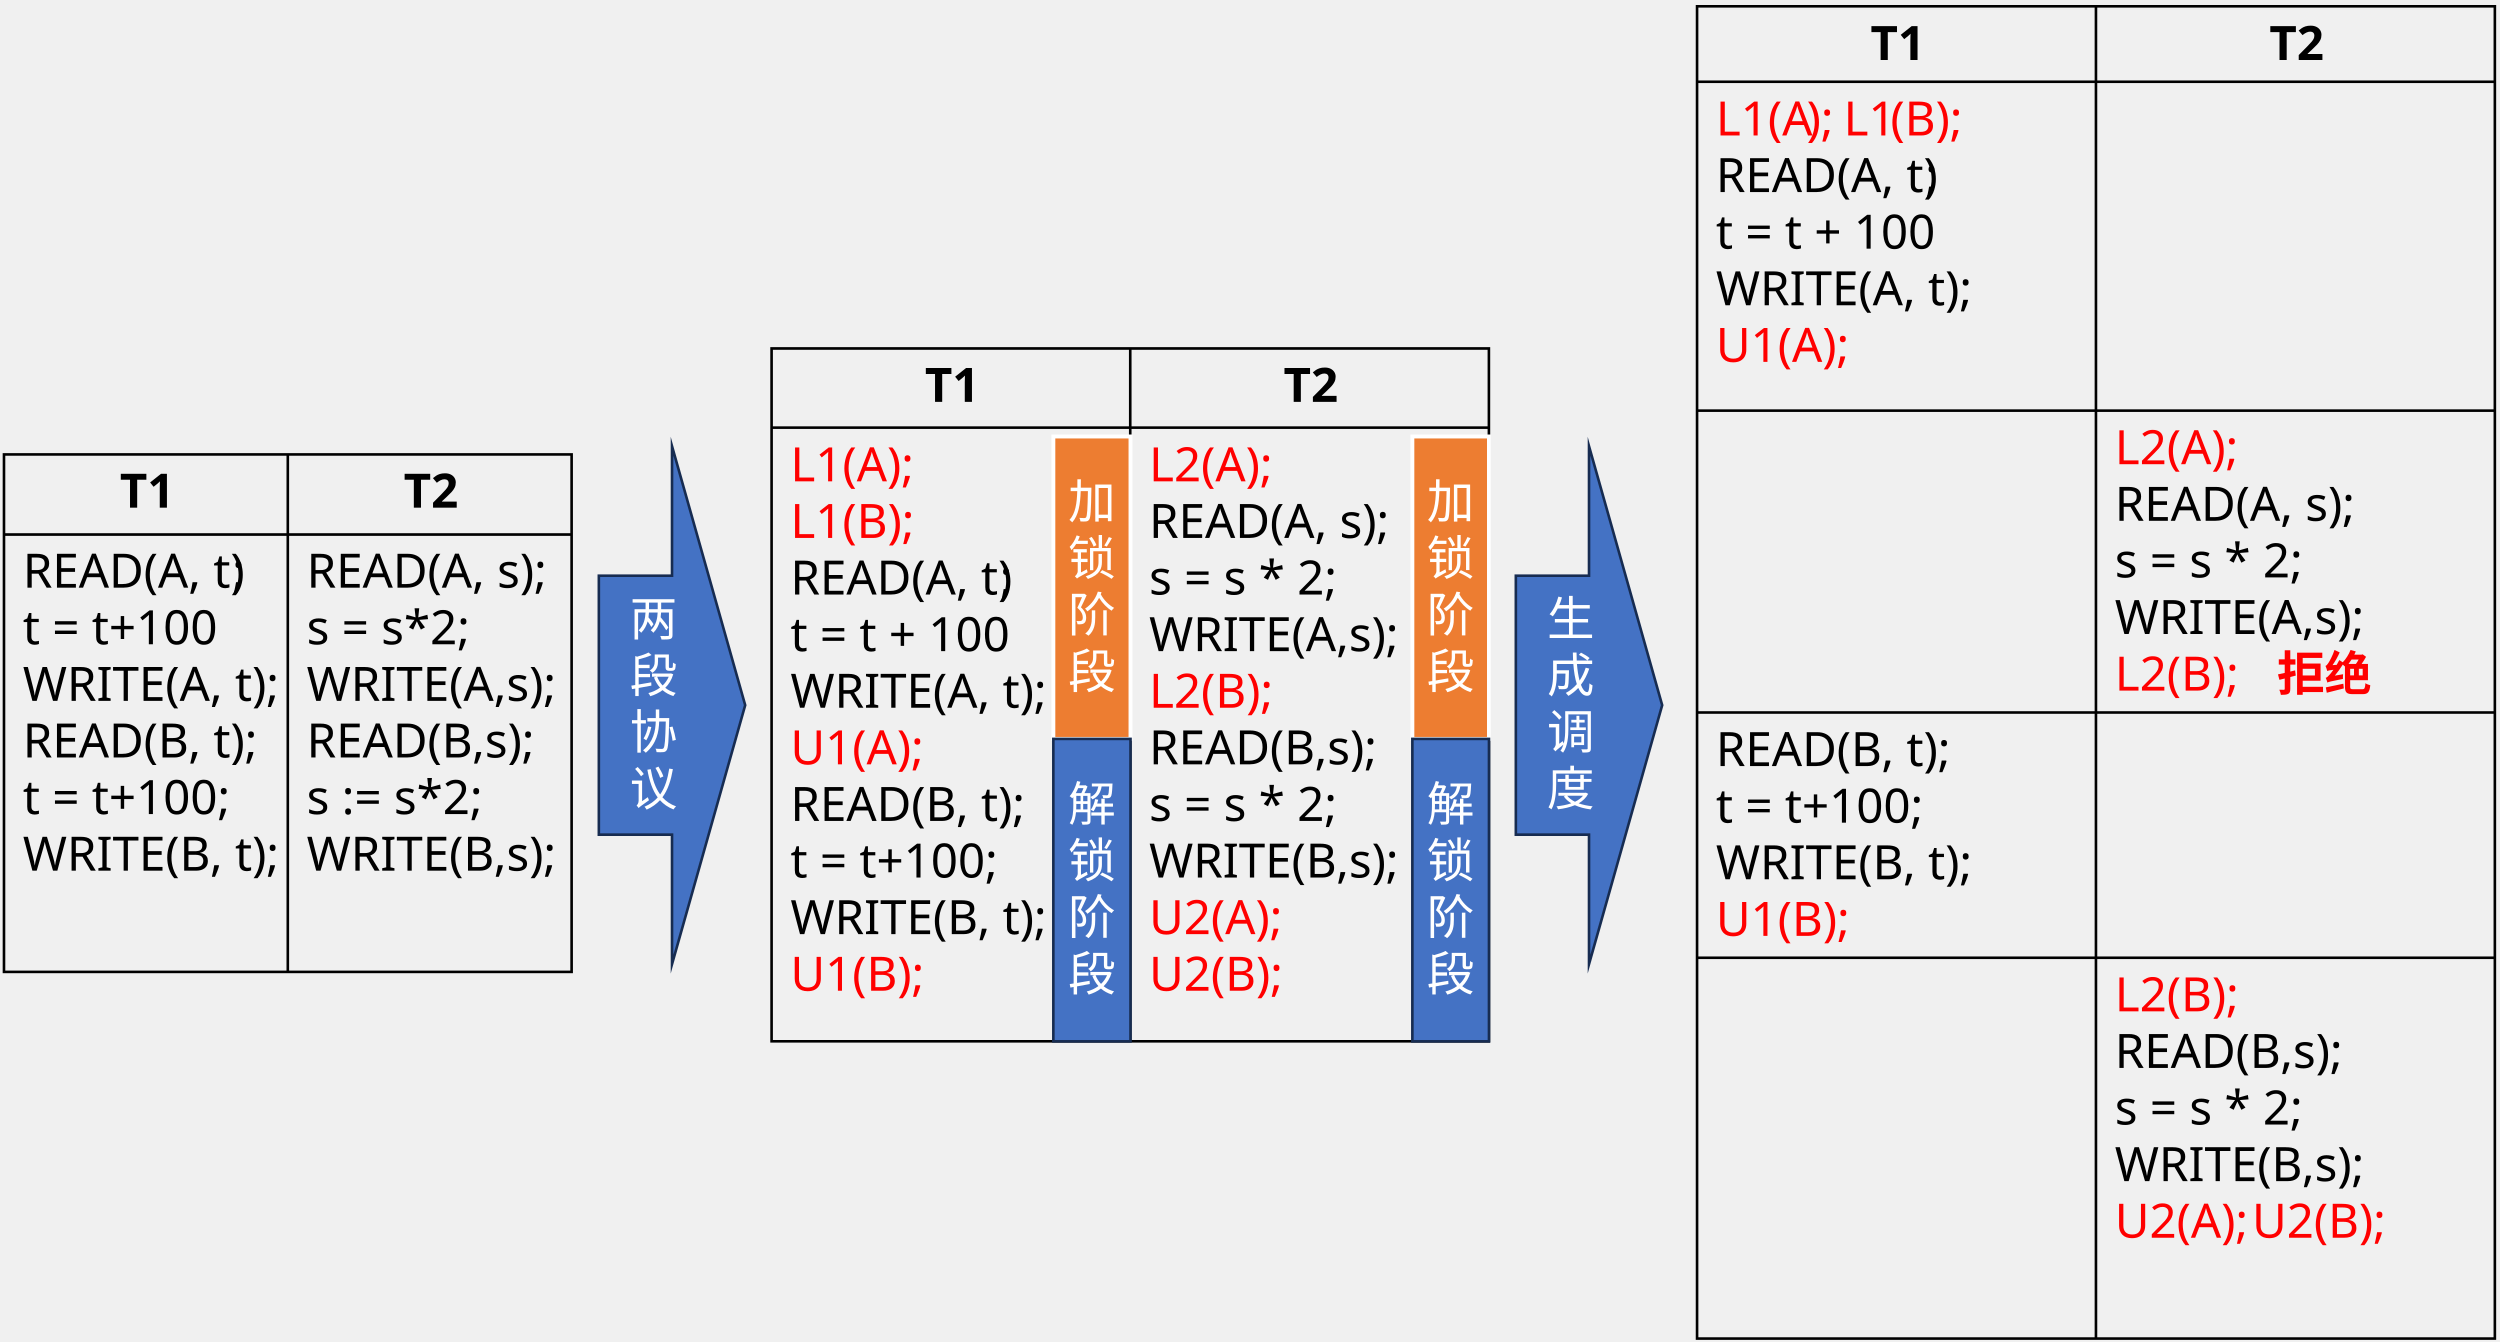
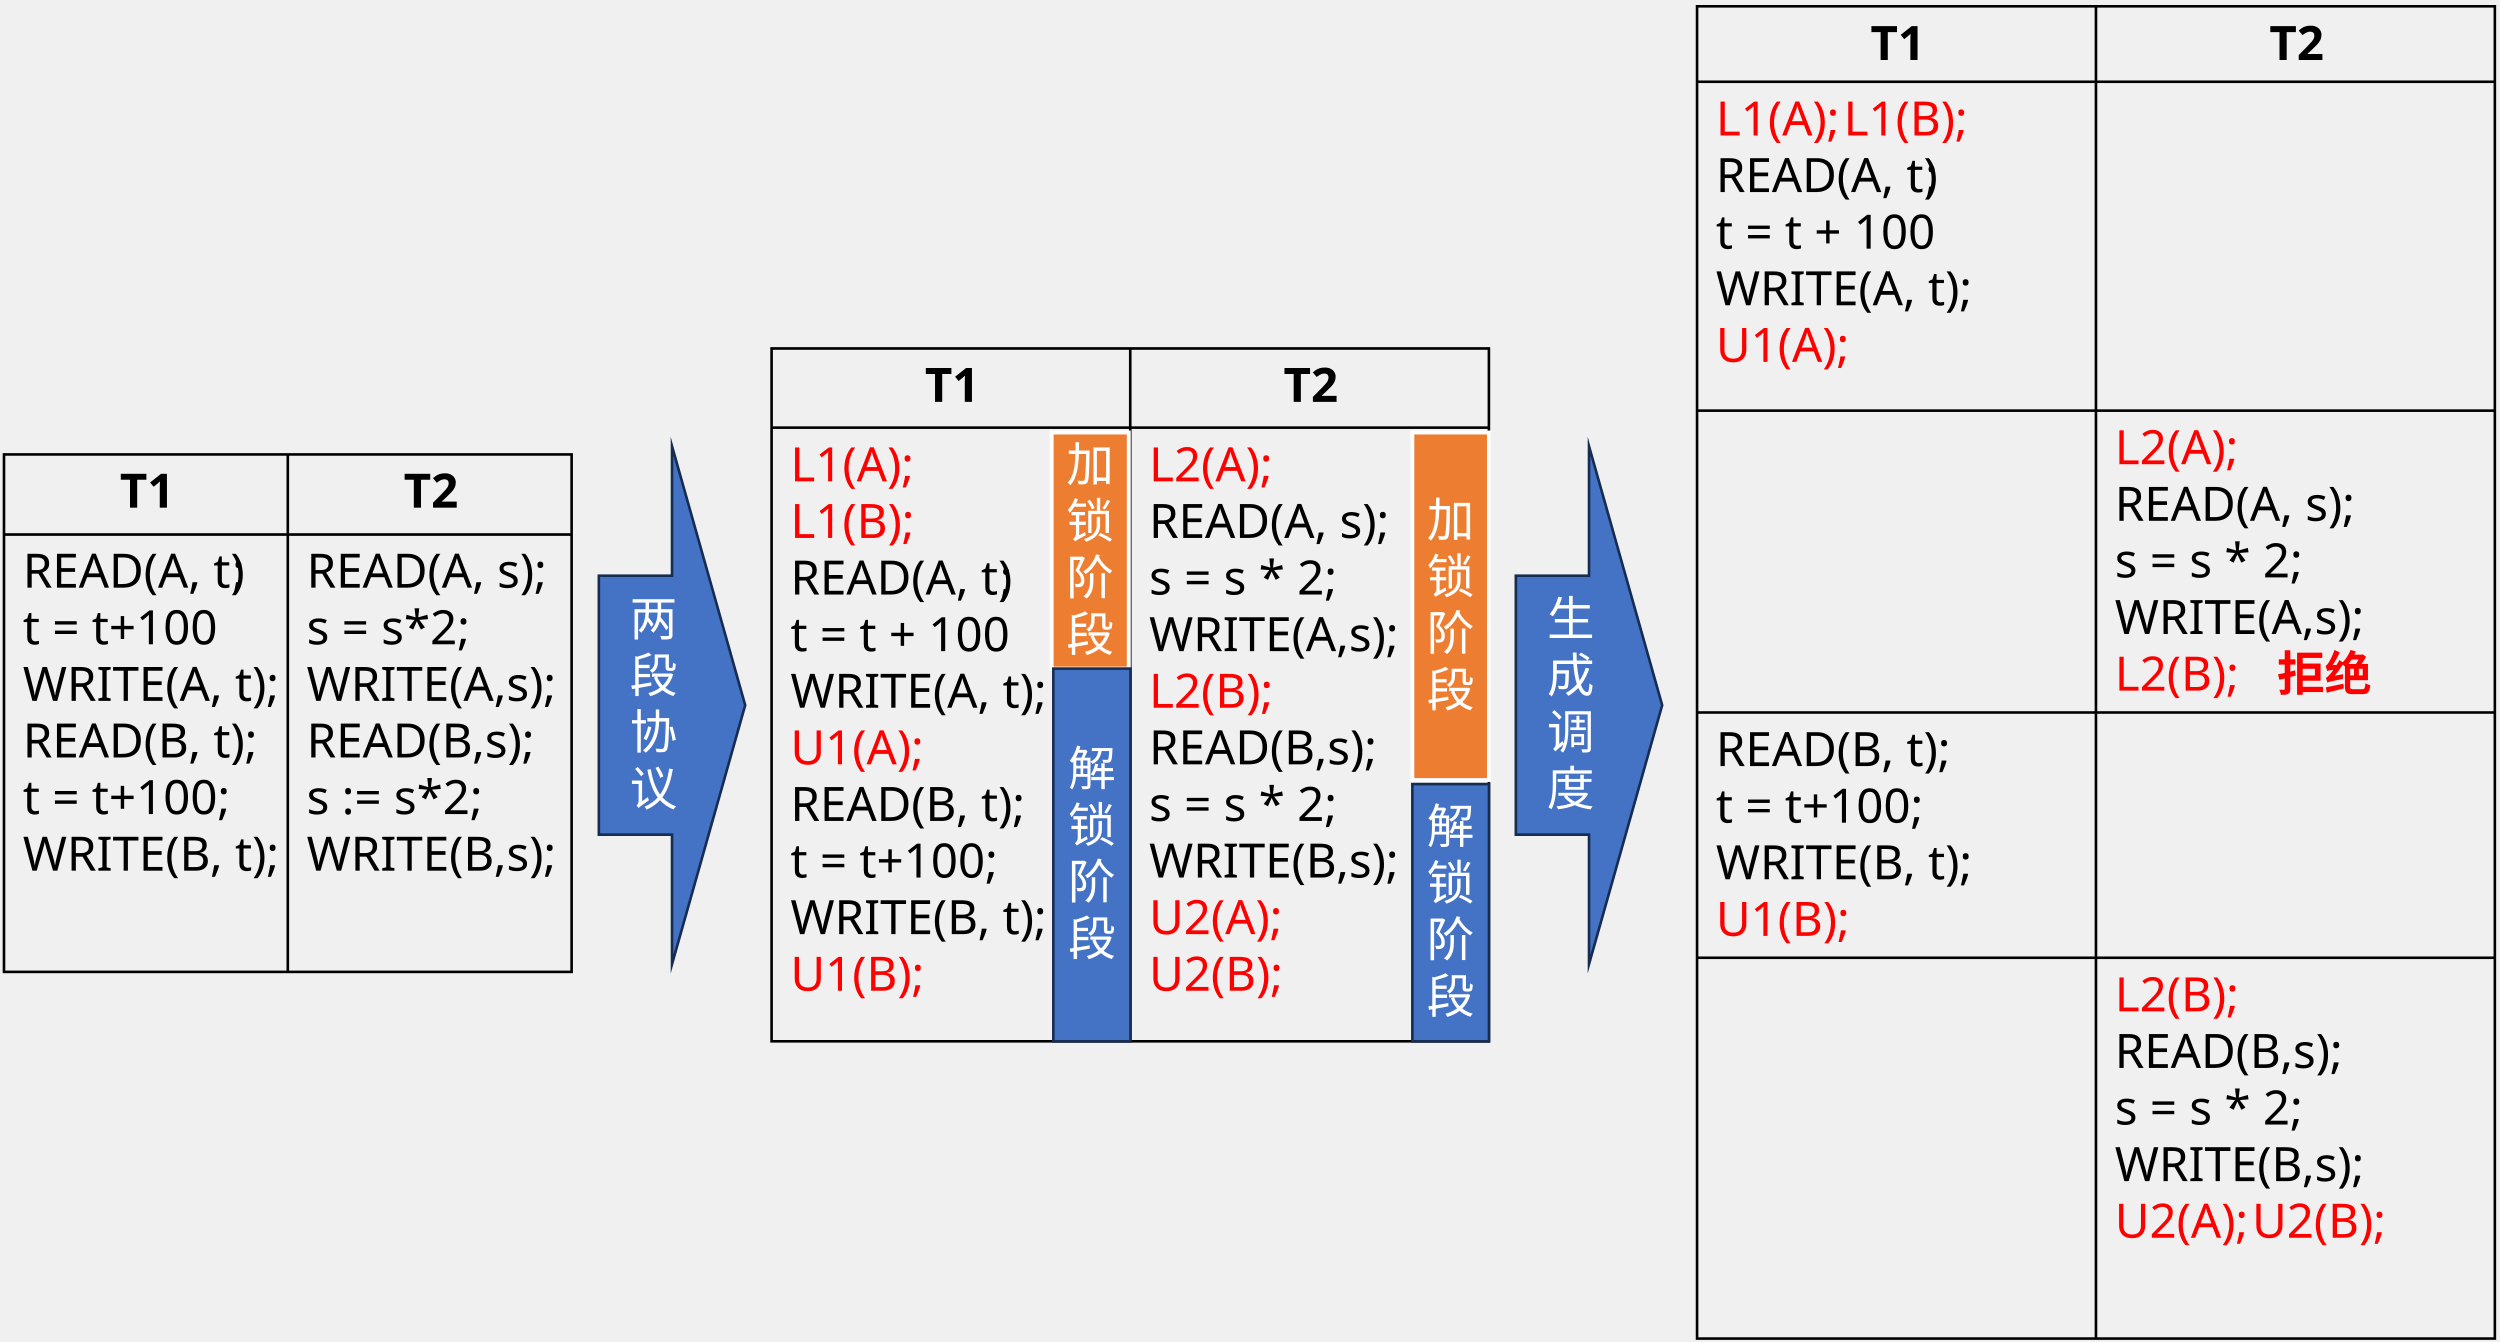
<svg xmlns="http://www.w3.org/2000/svg" xml:space="preserve" width="4373" height="2347" overflow="hidden">
  <path fill="none" stroke="#000" stroke-linejoin="round" stroke-miterlimit="10" stroke-width="4.583" d="M503.425 792.59v909.75M4.678 935h997.492M6.97 792.59v909.75M999.88 792.59v909.75M4.678 794.881h997.492M4.678 1700.05h997.492" />
  <text font-family="DengXian,DengXian_MSFontService,sans-serif" font-size="83" font-weight="700" transform="translate(706.107 888)">T2</text>
  <text font-family="DengXian,DengXian_MSFontService,sans-serif" font-size="83" font-weight="700" transform="translate(209.65 888)">T1</text>
  <text font-family="DengXian,DengXian_MSFontService,sans-serif" font-size="83" font-weight="400" transform="translate(536.425 1028)">READ(A, s);</text>
  <text font-family="DengXian,DengXian_MSFontService,sans-serif" font-size="83" font-weight="400" transform="translate(536.425 1127)">s = s*2;</text>
  <text font-family="DengXian,DengXian_MSFontService,sans-serif" font-size="83" font-weight="400" transform="translate(536.425 1226)">WRITE(A,s);</text>
  <text font-family="DengXian,DengXian_MSFontService,sans-serif" font-size="83" font-weight="400" transform="translate(536.425 1325)">READ(B,s);</text>
  <text font-family="DengXian,DengXian_MSFontService,sans-serif" font-size="83" font-weight="400" transform="translate(536.425 1424)">s := s*2;</text>
  <text font-family="DengXian,DengXian_MSFontService,sans-serif" font-size="83" font-weight="400" transform="translate(536.425 1523)">WRITE(B,s);</text>
  <text font-family="DengXian,DengXian_MSFontService,sans-serif" font-size="83" font-weight="400" transform="translate(39.97 1028)">READ(A, t)</text>
  <text font-family="DengXian,DengXian_MSFontService,sans-serif" font-size="83" font-weight="400" transform="translate(406.063 1028)">;</text>
  <text font-family="DengXian,DengXian_MSFontService,sans-serif" font-size="83" font-weight="400" transform="translate(39.97 1127)">t = t+100</text>
  <text font-family="DengXian,DengXian_MSFontService,sans-serif" font-size="83" font-weight="400" transform="translate(39.97 1226)">WRITE(A, t);</text>
  <text font-family="DengXian,DengXian_MSFontService,sans-serif" font-size="83" font-weight="400" transform="translate(39.97 1325)">READ(B, t);</text>
  <text font-family="DengXian,DengXian_MSFontService,sans-serif" font-size="83" font-weight="400" transform="translate(39.97 1424)">t = t+100;</text>
  <text font-family="DengXian,DengXian_MSFontService,sans-serif" font-size="83" font-weight="400" transform="translate(39.97 1523)">WRITE(B, t);</text>
  <path fill="none" stroke="#000" stroke-linejoin="round" stroke-miterlimit="10" stroke-width="4.583" d="M1977.02 607.246V1823.75M1347.37 748.043h1259.3M1349.67 607.246V1823.75M2604.38 607.246V1823.75M1347.37 609.537h1259.3M1347.37 1821.46h1259.3" />
  <text font-family="DengXian,DengXian_MSFontService,sans-serif" font-size="83" font-weight="700" transform="translate(2245.15 703)">T2</text>
  <text font-family="DengXian,DengXian_MSFontService,sans-serif" font-size="83" font-weight="700" transform="translate(1617.8 703)">T1</text>
  <text fill="red" font-family="DengXian,DengXian_MSFontService,sans-serif" font-size="83" font-weight="400" transform="translate(2010.02 842)">L2(A);</text>
  <text font-family="DengXian,DengXian_MSFontService,sans-serif" font-size="83" font-weight="400" transform="translate(2010.02 941)">READ(A, s);</text>
  <text font-family="DengXian,DengXian_MSFontService,sans-serif" font-size="83" font-weight="400" transform="translate(2010.02 1040)">s = s * 2;</text>
  <text font-family="DengXian,DengXian_MSFontService,sans-serif" font-size="83" font-weight="400" transform="translate(2010.02 1139)">WRITE(A,s);</text>
  <text fill="red" font-family="DengXian,DengXian_MSFontService,sans-serif" font-size="83" font-weight="400" transform="translate(2010.02 1238)">L2(B);</text>
  <text font-family="DengXian,DengXian_MSFontService,sans-serif" font-size="83" font-weight="400" transform="translate(2010.02 1337)">READ(B,s);</text>
  <text font-family="DengXian,DengXian_MSFontService,sans-serif" font-size="83" font-weight="400" transform="translate(2010.02 1436)">s = s * 2;</text>
  <text font-family="DengXian,DengXian_MSFontService,sans-serif" font-size="83" font-weight="400" transform="translate(2010.02 1535)">WRITE(B,s);</text>
  <text fill="red" font-family="DengXian,DengXian_MSFontService,sans-serif" font-size="83" font-weight="400" transform="translate(2010.02 1634)">U2(A);</text>
  <text fill="red" font-family="DengXian,DengXian_MSFontService,sans-serif" font-size="83" font-weight="400" transform="translate(2010.02 1733)">U2(B);</text>
  <text fill="red" font-family="DengXian,DengXian_MSFontService,sans-serif" font-size="83" font-weight="400" transform="translate(1382.67 842)">L1(A);</text>
  <text fill="red" font-family="DengXian,DengXian_MSFontService,sans-serif" font-size="83" font-weight="400" transform="translate(1382.67 941)">L1(B);</text>
  <text font-family="DengXian,DengXian_MSFontService,sans-serif" font-size="83" font-weight="400" transform="translate(1382.67 1040)">READ(A, t)</text>
  <text font-family="DengXian,DengXian_MSFontService,sans-serif" font-size="83" font-weight="400" transform="translate(1748.76 1040)">;</text>
  <text font-family="DengXian,DengXian_MSFontService,sans-serif" font-size="83" font-weight="400" transform="translate(1382.67 1139)">t = t + 100</text>
  <text font-family="DengXian,DengXian_MSFontService,sans-serif" font-size="83" font-weight="400" transform="translate(1382.67 1238)">WRITE(A, t);</text>
  <text fill="red" font-family="DengXian,DengXian_MSFontService,sans-serif" font-size="83" font-weight="400" transform="translate(1382.67 1337)">U1(A);</text>
  <text font-family="DengXian,DengXian_MSFontService,sans-serif" font-size="83" font-weight="400" transform="translate(1382.67 1436)">READ(B, t);</text>
  <text font-family="DengXian,DengXian_MSFontService,sans-serif" font-size="83" font-weight="400" transform="translate(1382.67 1535)">t = t+100;</text>
  <text font-family="DengXian,DengXian_MSFontService,sans-serif" font-size="83" font-weight="400" transform="translate(1382.67 1634)">WRITE(B, t);</text>
  <text fill="red" font-family="DengXian,DengXian_MSFontService,sans-serif" font-size="83" font-weight="400" transform="translate(1382.67 1733)">U1(B);</text>
-   <path fill="#ed7d31" stroke="#fff" stroke-miterlimit="8" stroke-width="6.875" d="M2470.5 763.5h134v529h-134z" />
-   <text fill="#fff" font-family="DengXian,DengXian_MSFontService,sans-serif" font-size="83" font-weight="400" transform="translate(2495.74 907)">加</text>
-   <text fill="#fff" font-family="DengXian,DengXian_MSFontService,sans-serif" font-size="83" font-weight="400" transform="translate(2495.74 1006)">锁</text>
-   <text fill="#fff" font-family="DengXian,DengXian_MSFontService,sans-serif" font-size="83" font-weight="400" transform="translate(2495.74 1105)">阶</text>
-   <text fill="#fff" font-family="DengXian,DengXian_MSFontService,sans-serif" font-size="83" font-weight="400" transform="translate(2495.74 1204)">段</text>
-   <path fill="#4472c4" stroke="#172c51" stroke-miterlimit="8" stroke-width="4.583" d="M2470.5 1292.5h134v529h-134z" />
-   <text fill="#fff" font-family="DengXian,DengXian_MSFontService,sans-serif" font-size="83" font-weight="400" transform="translate(2495.74 1436)">解</text>
-   <text fill="#fff" font-family="DengXian,DengXian_MSFontService,sans-serif" font-size="83" font-weight="400" transform="translate(2495.74 1535)">锁</text>
-   <text fill="#fff" font-family="DengXian,DengXian_MSFontService,sans-serif" font-size="83" font-weight="400" transform="translate(2495.74 1634)">阶</text>
-   <text fill="#fff" font-family="DengXian,DengXian_MSFontService,sans-serif" font-size="83" font-weight="400" transform="translate(2495.74 1733)">段</text>
+   <path fill="#ed7d31" stroke="#fff" stroke-miterlimit="8" stroke-width="6.875" d="M2470.5 756.5h134v608h-134z" />
+   <text fill="#fff" font-family="DengXian,DengXian_MSFontService,sans-serif" font-size="83" font-weight="400" transform="translate(2495.74 939)">加</text>
+   <text fill="#fff" font-family="DengXian,DengXian_MSFontService,sans-serif" font-size="83" font-weight="400" transform="translate(2495.74 1038)">锁</text>
+   <text fill="#fff" font-family="DengXian,DengXian_MSFontService,sans-serif" font-size="83" font-weight="400" transform="translate(2495.74 1137)">阶</text>
+   <text fill="#fff" font-family="DengXian,DengXian_MSFontService,sans-serif" font-size="83" font-weight="400" transform="translate(2495.74 1236)">段</text>
+   <path fill="#4472c4" stroke="#172c51" stroke-miterlimit="8" stroke-width="4.583" d="M2470.5 1371.5h134v450h-134z" />
+   <text fill="#fff" font-family="DengXian,DengXian_MSFontService,sans-serif" font-size="83" font-weight="400" transform="translate(2495.74 1475)">解</text>
+   <text fill="#fff" font-family="DengXian,DengXian_MSFontService,sans-serif" font-size="83" font-weight="400" transform="translate(2495.74 1574)">锁</text>
+   <text fill="#fff" font-family="DengXian,DengXian_MSFontService,sans-serif" font-size="83" font-weight="400" transform="translate(2495.74 1673)">阶</text>
+   <text fill="#fff" font-family="DengXian,DengXian_MSFontService,sans-serif" font-size="83" font-weight="400" transform="translate(2495.74 1772)">段</text>
  <path fill="none" stroke="#000" stroke-linejoin="round" stroke-miterlimit="10" stroke-width="4.583" d="M3666.24 8.709V2343.74M2966.2 143h1400.09M2966.2 718.307h1400.09M2966.2 1246.31h1400.09M2966.2 1675.31h1400.09M2968.49 8.709V2343.74M4364 8.709V2343.74M2966.2 11h1400.09M2966.2 2341.45h1400.09" />
  <text font-family="DengXian,DengXian_MSFontService,sans-serif" font-size="83" font-weight="700" transform="translate(3969.57 105)">T2</text>
  <text font-family="DengXian,DengXian_MSFontService,sans-serif" font-size="83" font-weight="700" transform="translate(3271.82 105)">T1</text>
-   <text fill="red" font-family="DengXian,DengXian_MSFontService,sans-serif" font-size="83" font-weight="400" transform="translate(3001.49 237)">L1(A</text>
-   <text fill="red" font-family="DengXian,DengXian_MSFontService,sans-serif" font-size="83" font-weight="400" transform="translate(3160.19 237)">);</text>
-   <text fill="red" font-family="DengXian,DengXian_MSFontService,sans-serif" font-size="83" font-weight="400" transform="translate(3224.92 237)">L1</text>
-   <text fill="red" font-family="DengXian,DengXian_MSFontService,sans-serif" font-size="83" font-weight="400" transform="translate(3306.85 237)">(B);</text>
+   <text fill="red" font-family="DengXian,DengXian_MSFontService,sans-serif" font-size="83" font-weight="400" transform="translate(3001.49 237)">L1(A);</text>
+   <text fill="red" font-family="DengXian,DengXian_MSFontService,sans-serif" font-size="83" font-weight="400" transform="translate(3224.92 237)">L1(B);</text>
  <text font-family="DengXian,DengXian_MSFontService,sans-serif" font-size="83" font-weight="400" transform="translate(3001.49 336)">READ(A, t)</text>
  <text font-family="DengXian,DengXian_MSFontService,sans-serif" font-size="83" font-weight="400" transform="translate(3367.58 336)">;</text>
  <text font-family="DengXian,DengXian_MSFontService,sans-serif" font-size="83" font-weight="400" transform="translate(3001.49 435)">t = t + 100</text>
  <text font-family="DengXian,DengXian_MSFontService,sans-serif" font-size="83" font-weight="400" transform="translate(3001.49 534)">WRITE(A, t);</text>
  <text fill="red" font-family="DengXian,DengXian_MSFontService,sans-serif" font-size="83" font-weight="400" transform="translate(3001.49 633)">U1(A);</text>
  <text fill="red" font-family="DengXian,DengXian_MSFontService,sans-serif" font-size="83" font-weight="400" transform="translate(3699.24 812)">L2(A);</text>
  <text font-family="DengXian,DengXian_MSFontService,sans-serif" font-size="83" font-weight="400" transform="translate(3699.24 911)">READ(A, s);</text>
  <text font-family="DengXian,DengXian_MSFontService,sans-serif" font-size="83" font-weight="400" transform="translate(3699.24 1010)">s = s * 2;</text>
  <text font-family="DengXian,DengXian_MSFontService,sans-serif" font-size="83" font-weight="400" transform="translate(3699.24 1109)">WRITE(A,s);</text>
  <text fill="red" font-family="DengXian,DengXian_MSFontService,sans-serif" font-size="83" font-weight="400" transform="translate(3699.24 1208)">L2(B);</text>
  <text fill="red" font-family="DengXian,DengXian_MSFontService,sans-serif" font-size="83" font-weight="700" transform="translate(3982.84 1208)">拒绝</text>
  <text font-family="DengXian,DengXian_MSFontService,sans-serif" font-size="83" font-weight="400" transform="translate(3001.49 1340)">READ(B, t);</text>
  <text font-family="DengXian,DengXian_MSFontService,sans-serif" font-size="83" font-weight="400" transform="translate(3001.49 1439)">t = t+100;</text>
  <text font-family="DengXian,DengXian_MSFontService,sans-serif" font-size="83" font-weight="400" transform="translate(3001.49 1538)">WRITE(B, t);</text>
  <text fill="red" font-family="DengXian,DengXian_MSFontService,sans-serif" font-size="83" font-weight="400" transform="translate(3001.49 1637)">U1(B);</text>
  <text fill="red" font-family="DengXian,DengXian_MSFontService,sans-serif" font-size="83" font-weight="400" transform="translate(3699.24 1769)">L2(B);</text>
  <text font-family="DengXian,DengXian_MSFontService,sans-serif" font-size="83" font-weight="400" transform="translate(3699.24 1868)">READ(B,s);</text>
  <text font-family="DengXian,DengXian_MSFontService,sans-serif" font-size="83" font-weight="400" transform="translate(3699.24 1967)">s = s * 2;</text>
  <text font-family="DengXian,DengXian_MSFontService,sans-serif" font-size="83" font-weight="400" transform="translate(3699.24 2066)">WRITE(B,s);</text>
  <text fill="red" font-family="DengXian,DengXian_MSFontService,sans-serif" font-size="83" font-weight="400" transform="translate(3699.24 2165)">U2(A);</text>
  <text fill="red" font-family="DengXian,DengXian_MSFontService,sans-serif" font-size="83" font-weight="400" transform="translate(3939.3 2165)">U2(B);</text>
-   <path fill="#ed7d31" stroke="#fff" stroke-miterlimit="8" stroke-width="6.875" d="M1842.5 763.5h135v529h-135z" />
-   <text fill="#fff" font-family="DengXian,DengXian_MSFontService,sans-serif" font-size="83" font-weight="400" transform="translate(1868.38 907)">加</text>
-   <text fill="#fff" font-family="DengXian,DengXian_MSFontService,sans-serif" font-size="83" font-weight="400" transform="translate(1868.38 1006)">锁</text>
-   <text fill="#fff" font-family="DengXian,DengXian_MSFontService,sans-serif" font-size="83" font-weight="400" transform="translate(1868.38 1105)">阶</text>
-   <text fill="#fff" font-family="DengXian,DengXian_MSFontService,sans-serif" font-size="83" font-weight="400" transform="translate(1868.38 1204)">段</text>
-   <path fill="#4472c4" stroke="#172c51" stroke-miterlimit="8" stroke-width="4.583" d="M1842.5 1292.5h135v529h-135z" />
-   <text fill="#fff" font-family="DengXian,DengXian_MSFontService,sans-serif" font-size="83" font-weight="400" transform="translate(1868.38 1436)">解</text>
-   <text fill="#fff" font-family="DengXian,DengXian_MSFontService,sans-serif" font-size="83" font-weight="400" transform="translate(1868.38 1535)">锁</text>
-   <text fill="#fff" font-family="DengXian,DengXian_MSFontService,sans-serif" font-size="83" font-weight="400" transform="translate(1868.38 1634)">阶</text>
-   <text fill="#fff" font-family="DengXian,DengXian_MSFontService,sans-serif" font-size="83" font-weight="400" transform="translate(1868.38 1733)">段</text>
+   <path fill="#ed7d31" stroke="#fff" stroke-miterlimit="8" stroke-width="6.875" d="M1839.5 756.5h135v413h-135z" />
+   <text fill="#fff" font-family="DengXian,DengXian_MSFontService,sans-serif" font-size="83" font-weight="400" transform="translate(1865.22 842)">加</text>
+   <text fill="#fff" font-family="DengXian,DengXian_MSFontService,sans-serif" font-size="83" font-weight="400" transform="translate(1865.22 941)">锁</text>
+   <text fill="#fff" font-family="DengXian,DengXian_MSFontService,sans-serif" font-size="83" font-weight="400" transform="translate(1865.22 1040)">阶</text>
+   <text fill="#fff" font-family="DengXian,DengXian_MSFontService,sans-serif" font-size="83" font-weight="400" transform="translate(1865.22 1139)">段</text>
+   <path fill="#4472c4" stroke="#172c51" stroke-miterlimit="8" stroke-width="4.583" d="M1842.5 1169.5h135v652h-135z" />
+   <text fill="#fff" font-family="DengXian,DengXian_MSFontService,sans-serif" font-size="83" font-weight="400" transform="translate(1868.38 1374)">解</text>
+   <text fill="#fff" font-family="DengXian,DengXian_MSFontService,sans-serif" font-size="83" font-weight="400" transform="translate(1868.38 1473)">锁</text>
+   <text fill="#fff" font-family="DengXian,DengXian_MSFontService,sans-serif" font-size="83" font-weight="400" transform="translate(1868.38 1572)">阶</text>
+   <text fill="#fff" font-family="DengXian,DengXian_MSFontService,sans-serif" font-size="83" font-weight="400" transform="translate(1868.38 1671)">段</text>
  <path fill="#4472c4" fill-rule="evenodd" stroke="#172c51" stroke-miterlimit="8" stroke-width="4.583" d="M1047.5 1007h128V780.5l128 453-128 453V1460h-128Z" />
  <text fill="#fff" font-family="DengXian,DengXian_MSFontService,sans-serif" font-size="83" font-weight="400" transform="translate(1101.57 1112)">两</text>
  <text fill="#fff" font-family="DengXian,DengXian_MSFontService,sans-serif" font-size="83" font-weight="400" transform="translate(1101.57 1211)">段</text>
  <text fill="#fff" font-family="DengXian,DengXian_MSFontService,sans-serif" font-size="83" font-weight="400" transform="translate(1101.57 1310)">协</text>
  <text fill="#fff" font-family="DengXian,DengXian_MSFontService,sans-serif" font-size="83" font-weight="400" transform="translate(1101.57 1409)">议</text>
  <path fill="#4472c4" fill-rule="evenodd" stroke="#172c51" stroke-miterlimit="8" stroke-width="4.583" d="M2651.5 1007h128V780.5l128 453-128 453V1460h-128Z" />
  <text fill="#fff" font-family="DengXian,DengXian_MSFontService,sans-serif" font-size="83" font-weight="400" transform="translate(2706.07 1112)">生</text>
  <text fill="#fff" font-family="DengXian,DengXian_MSFontService,sans-serif" font-size="83" font-weight="400" transform="translate(2706.07 1211)">成</text>
  <text fill="#fff" font-family="DengXian,DengXian_MSFontService,sans-serif" font-size="83" font-weight="400" transform="translate(2706.07 1310)">调</text>
  <text fill="#fff" font-family="DengXian,DengXian_MSFontService,sans-serif" font-size="83" font-weight="400" transform="translate(2706.07 1409)">度</text>
</svg>
